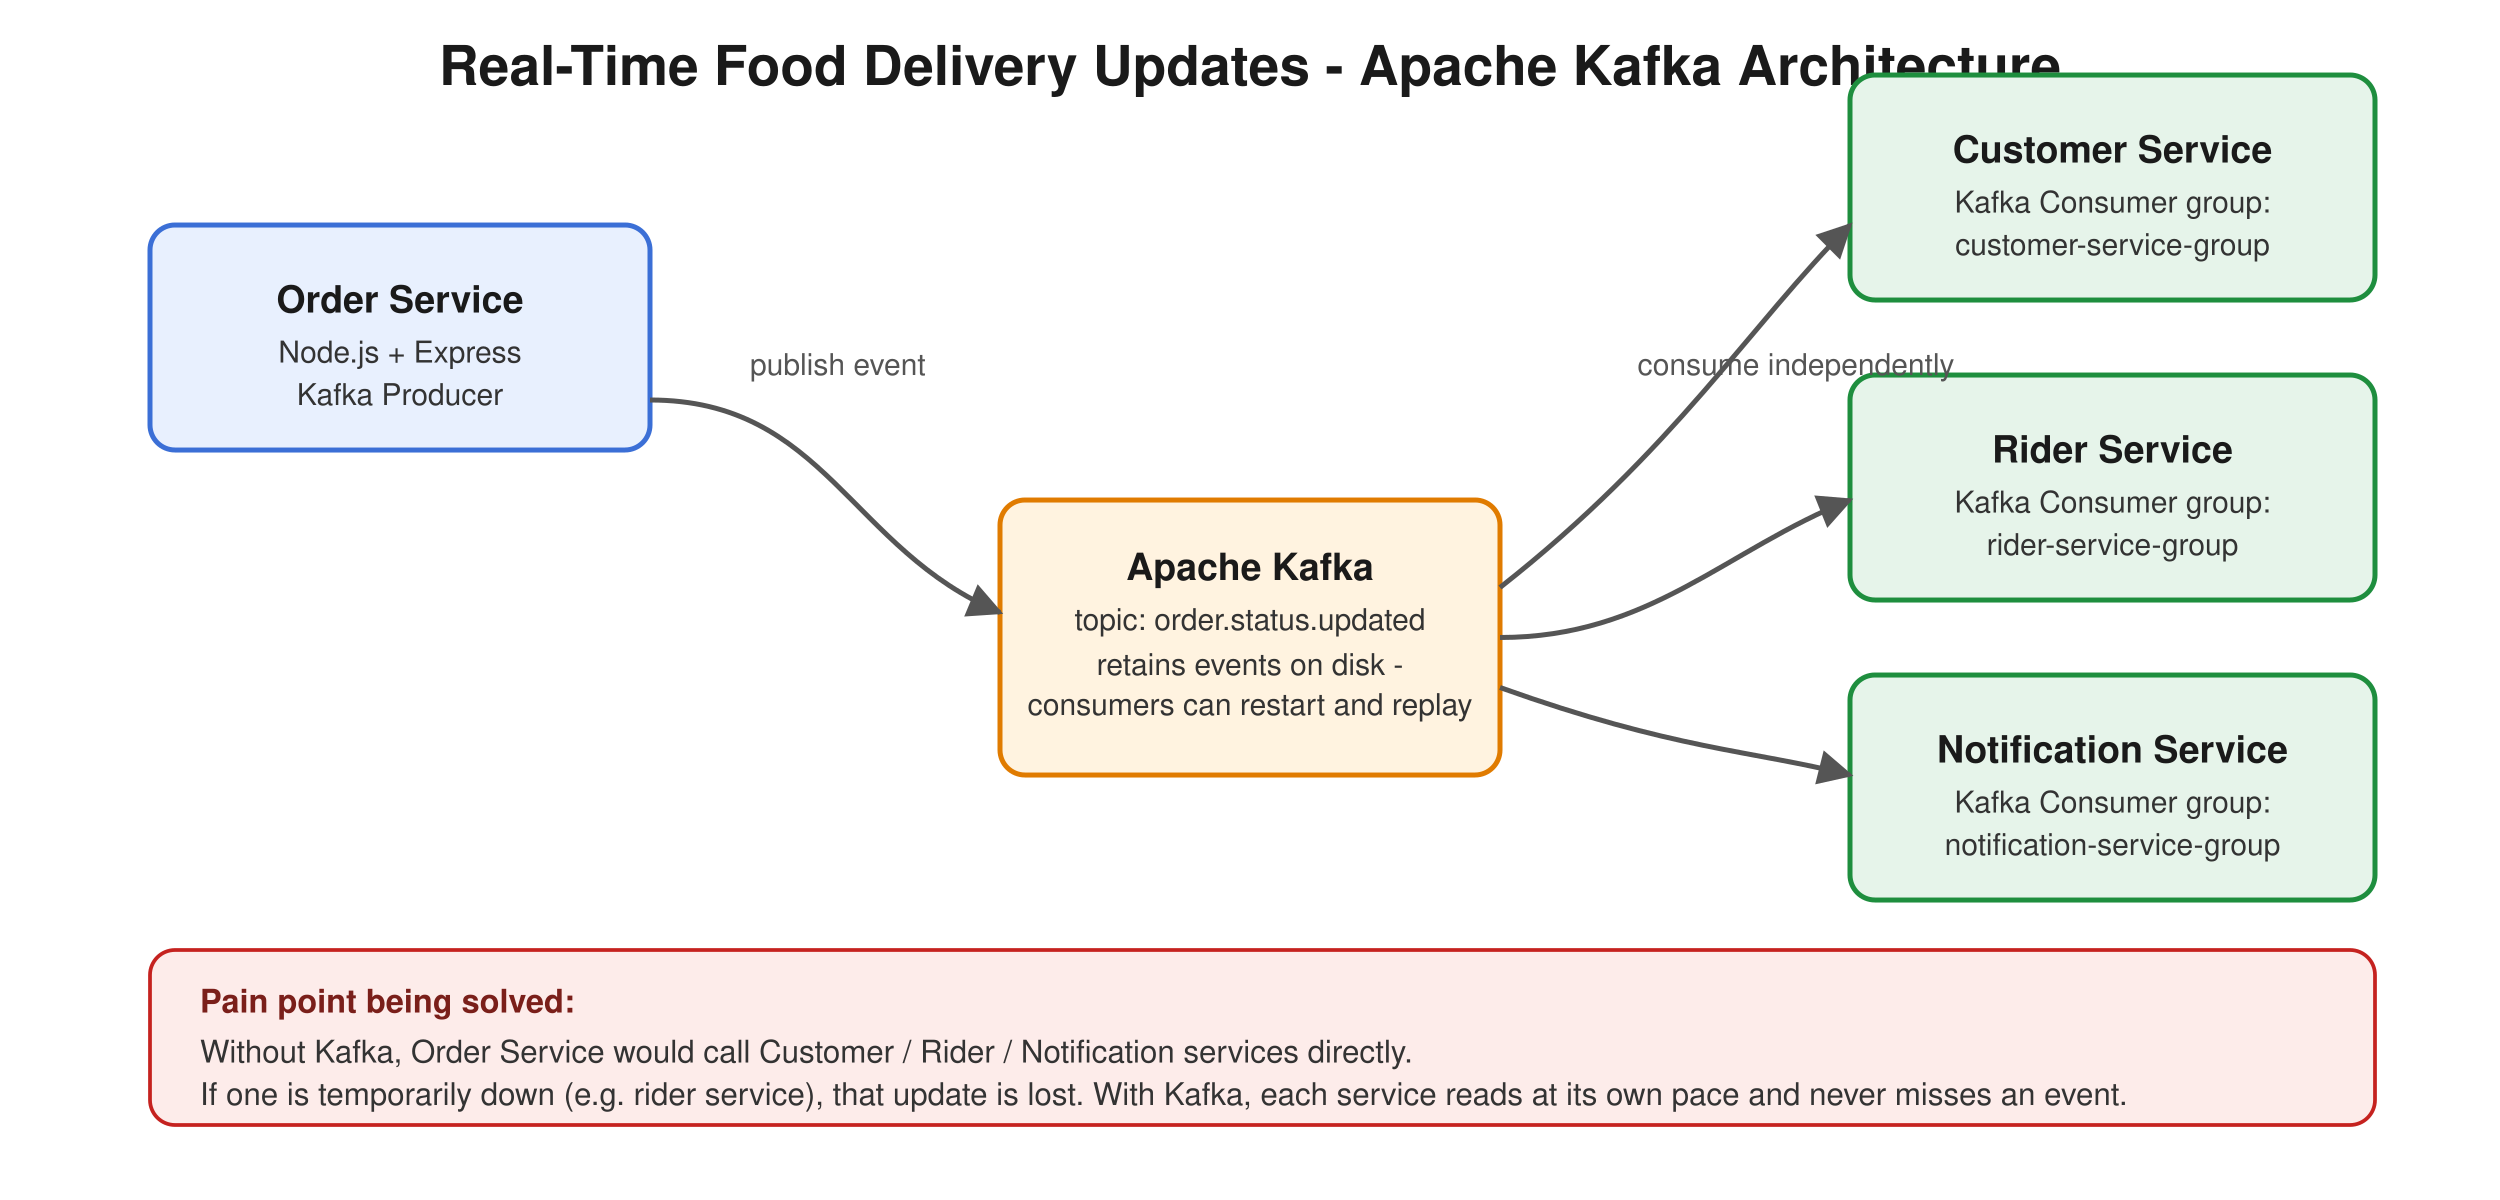
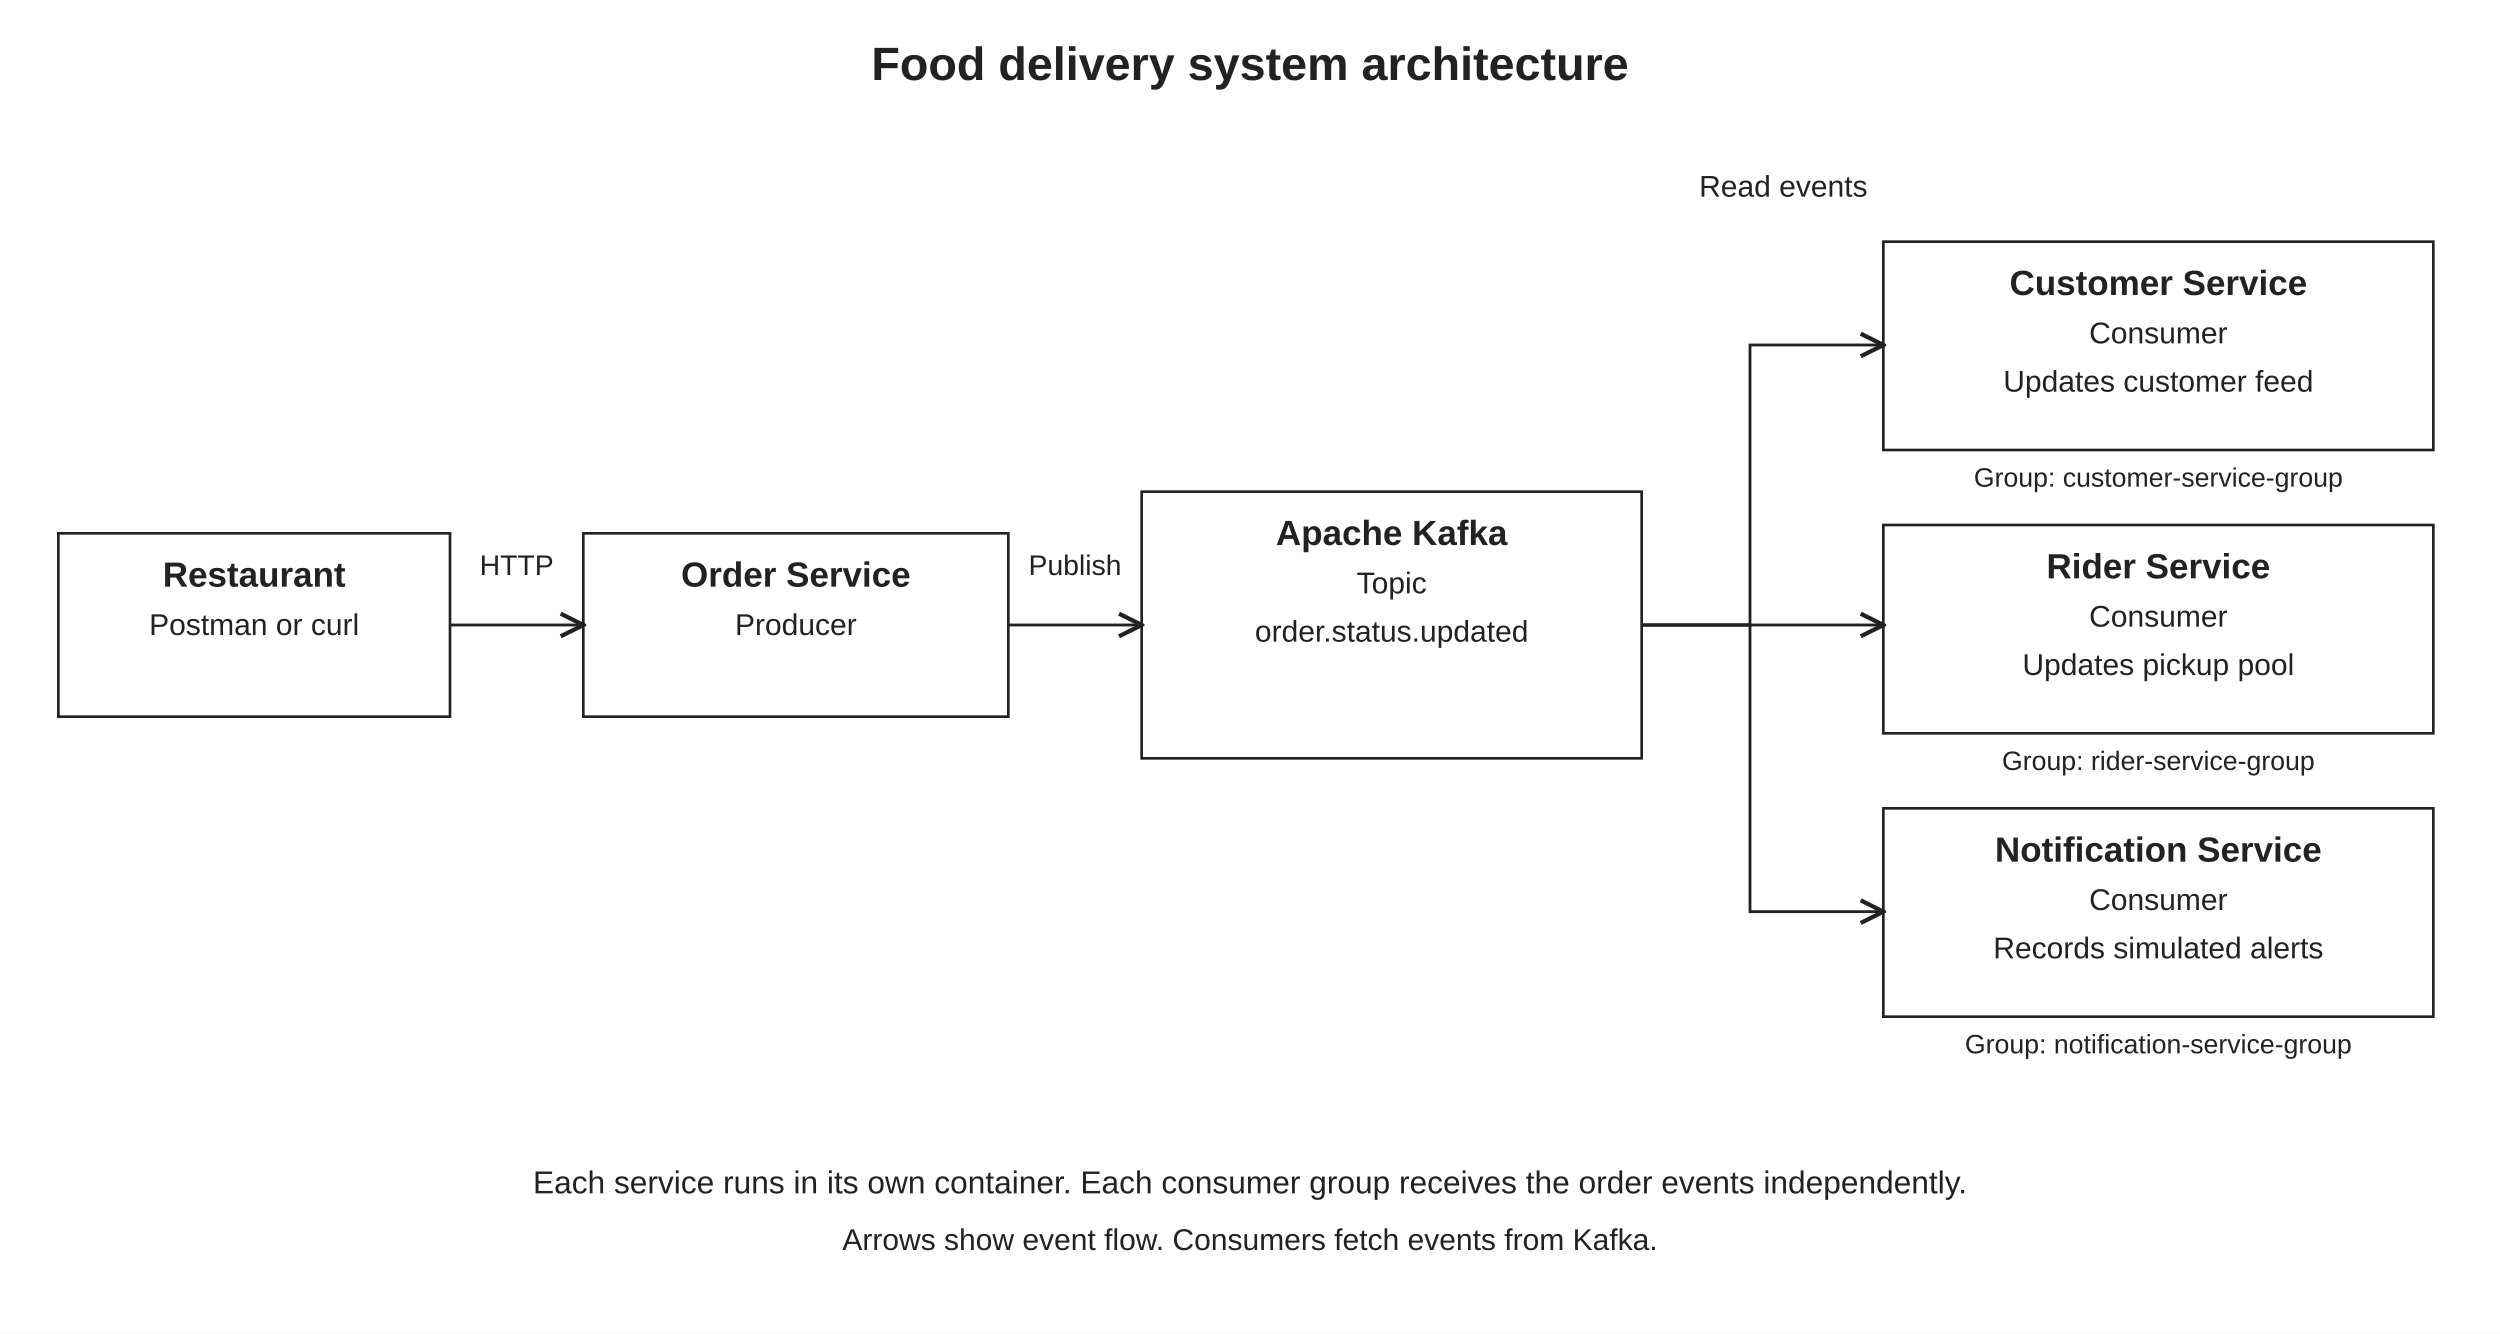
- <svg xmlns="http://www.w3.org/2000/svg" viewBox="0 0 1000 480" font-family="Helvetica, Arial, sans-serif">
+ <svg xmlns="http://www.w3.org/2000/svg" width="1500" height="800" viewBox="0 0 1500 800">
  <defs>
-     <marker id="arrow" viewBox="0 0 10 10" refX="9" refY="5" markerWidth="7" markerHeight="7" orient="auto-start-reverse">
-       <path d="M0,0 L10,5 L0,10 z" fill="#555" />
+     <marker id="a" markerWidth="10" markerHeight="10" refX="9" refY="5" orient="auto">
+       <path d="M1 1 L9 5 L1 9" fill="none" stroke="#222" stroke-width="1.5" />
    </marker>
  </defs>
-   <rect x="0" y="0" width="1000" height="480" fill="#ffffff" />
-   <text x="500" y="34" text-anchor="middle" font-size="22" font-weight="bold" fill="#1a1a1a">
-     Real-Time Food Delivery Updates - Apache Kafka Architecture
-   </text>
-   <rect x="60" y="90" width="200" height="90" rx="10" fill="#e8f0fe" stroke="#3b6fd6" stroke-width="2" />
-   <text x="160" y="125" text-anchor="middle" font-size="15" font-weight="bold" fill="#1a1a1a">Order Service</text>
-   <text x="160" y="145" text-anchor="middle" font-size="12" fill="#333">Node.js + Express</text>
-   <text x="160" y="162" text-anchor="middle" font-size="12" fill="#333">Kafka Producer</text>
-   <rect x="400" y="200" width="200" height="110" rx="10" fill="#fff3e0" stroke="#e07b00" stroke-width="2" />
-   <text x="500" y="232" text-anchor="middle" font-size="15" font-weight="bold" fill="#1a1a1a">Apache Kafka</text>
-   <text x="500" y="252" text-anchor="middle" font-size="12" fill="#333">topic: order.status.updated</text>
-   <text x="500" y="270" text-anchor="middle" font-size="12" fill="#333">retains events on disk -</text>
-   <text x="500" y="286" text-anchor="middle" font-size="12" fill="#333">consumers can restart and replay</text>
-   <rect x="740" y="30" width="210" height="90" rx="10" fill="#e6f4ea" stroke="#1e8e3e" stroke-width="2" />
-   <text x="845" y="65" text-anchor="middle" font-size="15" font-weight="bold" fill="#1a1a1a">Customer Service</text>
-   <text x="845" y="85" text-anchor="middle" font-size="12" fill="#333">Kafka Consumer group:</text>
-   <text x="845" y="102" text-anchor="middle" font-size="12" fill="#333">customer-service-group</text>
-   <rect x="740" y="150" width="210" height="90" rx="10" fill="#e6f4ea" stroke="#1e8e3e" stroke-width="2" />
-   <text x="845" y="185" text-anchor="middle" font-size="15" font-weight="bold" fill="#1a1a1a">Rider Service</text>
-   <text x="845" y="205" text-anchor="middle" font-size="12" fill="#333">Kafka Consumer group:</text>
-   <text x="845" y="222" text-anchor="middle" font-size="12" fill="#333">rider-service-group</text>
-   <rect x="740" y="270" width="210" height="90" rx="10" fill="#e6f4ea" stroke="#1e8e3e" stroke-width="2" />
-   <text x="845" y="305" text-anchor="middle" font-size="15" font-weight="bold" fill="#1a1a1a">Notification Service</text>
-   <text x="845" y="325" text-anchor="middle" font-size="12" fill="#333">Kafka Consumer group:</text>
-   <text x="845" y="342" text-anchor="middle" font-size="12" fill="#333">notification-service-group</text>
-   <path d="M260,160 C330,160 340,220 400,245" fill="none" stroke="#555" stroke-width="2" marker-end="url(#arrow)" />
-   <text x="300" y="150" font-size="12" fill="#555">publish event</text>
-   <path d="M600,235 C670,180 700,130 740,90" fill="none" stroke="#555" stroke-width="2" marker-end="url(#arrow)" />
-   <path d="M600,255 C660,255 690,220 740,200" fill="none" stroke="#555" stroke-width="2" marker-end="url(#arrow)" />
-   <path d="M600,275 C670,300 700,300 740,310" fill="none" stroke="#555" stroke-width="2" marker-end="url(#arrow)" />
-   <text x="655" y="150" font-size="12" fill="#555">consume independently</text>
-   <rect x="60" y="380" width="890" height="70" rx="10" fill="#fdecea" stroke="#c5221f" stroke-width="1.5" />
-   <text x="80" y="405" font-size="13" fill="#7a1f1a" font-weight="bold">Pain point being solved:</text>
-   <text x="80" y="425" font-size="12.5" fill="#333">
-     Without Kafka, Order Service would call Customer / Rider / Notification services directly.
-   </text>
-   <text x="80" y="442" font-size="12.5" fill="#333">
-     If one is temporarily down (e.g. rider service), that update is lost. With Kafka, each service reads at its own pace and never misses an event.
-   </text>
+   <rect width="1500" height="800" fill="white" />
+   <g font-family="Arial, Helvetica, sans-serif" fill="#222">
+     <text x="750" y="48" text-anchor="middle" font-size="28" font-weight="bold">Food delivery system architecture</text>
+     <rect x="35" y="320" width="235" height="110" fill="white" stroke="#222" stroke-width="1.6" />
+     <text x="152.5" y="352" text-anchor="middle" font-size="21" font-weight="bold">Restaurant</text>
+     <text x="152.5" y="381" text-anchor="middle" font-size="18" font-weight="normal">Postman or curl</text>
+     <rect x="350" y="320" width="255" height="110" fill="white" stroke="#222" stroke-width="1.6" />
+     <text x="477.5" y="352" text-anchor="middle" font-size="21" font-weight="bold">Order Service</text>
+     <text x="477.5" y="381" text-anchor="middle" font-size="18" font-weight="normal">Producer</text>
+     <rect x="685" y="295" width="300" height="160" fill="white" stroke="#222" stroke-width="1.6" />
+     <text x="835.0" y="327" text-anchor="middle" font-size="21" font-weight="bold">Apache Kafka</text>
+     <text x="835.0" y="356" text-anchor="middle" font-size="18" font-weight="normal">Topic</text>
+     <text x="835.0" y="385" text-anchor="middle" font-size="18" font-weight="normal">order.status.updated</text>
+     <rect x="1130" y="145" width="330" height="125" fill="white" stroke="#222" stroke-width="1.6" />
+     <text x="1295.0" y="177" text-anchor="middle" font-size="21" font-weight="bold">Customer Service</text>
+     <text x="1295.0" y="206" text-anchor="middle" font-size="18" font-weight="normal">Consumer</text>
+     <text x="1295.0" y="235" text-anchor="middle" font-size="18" font-weight="normal">Updates customer feed</text>
+     <rect x="1130" y="315" width="330" height="125" fill="white" stroke="#222" stroke-width="1.6" />
+     <text x="1295.0" y="347" text-anchor="middle" font-size="21" font-weight="bold">Rider Service</text>
+     <text x="1295.0" y="376" text-anchor="middle" font-size="18" font-weight="normal">Consumer</text>
+     <text x="1295.0" y="405" text-anchor="middle" font-size="18" font-weight="normal">Updates pickup pool</text>
+     <rect x="1130" y="485" width="330" height="125" fill="white" stroke="#222" stroke-width="1.6" />
+     <text x="1295.0" y="517" text-anchor="middle" font-size="21" font-weight="bold">Notification Service</text>
+     <text x="1295.0" y="546" text-anchor="middle" font-size="18" font-weight="normal">Consumer</text>
+     <text x="1295.0" y="575" text-anchor="middle" font-size="18" font-weight="normal">Records simulated alerts</text>
+     <polyline points="270,375 350,375" fill="none" stroke="#222" stroke-width="1.7" marker-end="url(#a)" />
+     <text x="310" y="345" text-anchor="middle" font-size="17" font-weight="normal">HTTP</text>
+     <polyline points="605,375 685,375" fill="none" stroke="#222" stroke-width="1.7" marker-end="url(#a)" />
+     <text x="645" y="345" text-anchor="middle" font-size="17" font-weight="normal">Publish</text>
+     <polyline points="985,375 1050,375 1050,207 1130,207" fill="none" stroke="#222" stroke-width="1.7" marker-end="url(#a)" />
+     <polyline points="985,375 1130,375" fill="none" stroke="#222" stroke-width="1.7" marker-end="url(#a)" />
+     <polyline points="985,375 1050,375 1050,547 1130,547" fill="none" stroke="#222" stroke-width="1.7" marker-end="url(#a)" />
+     <text x="1070" y="118" text-anchor="middle" font-size="18" font-weight="normal">Read events</text>
+     <text x="1295" y="292" text-anchor="middle" font-size="16" font-weight="normal">Group: customer-service-group</text>
+     <text x="1295" y="462" text-anchor="middle" font-size="16" font-weight="normal">Group: rider-service-group</text>
+     <text x="1295" y="632" text-anchor="middle" font-size="16" font-weight="normal">Group: notification-service-group</text>
+     <text x="750" y="716" text-anchor="middle" font-size="19" font-weight="normal">Each service runs in its own container. Each consumer group receives the order events independently.</text>
+     <text x="750" y="750" text-anchor="middle" font-size="18" font-weight="normal">Arrows show event flow. Consumers fetch events from Kafka.</text>
+   </g>
</svg>
